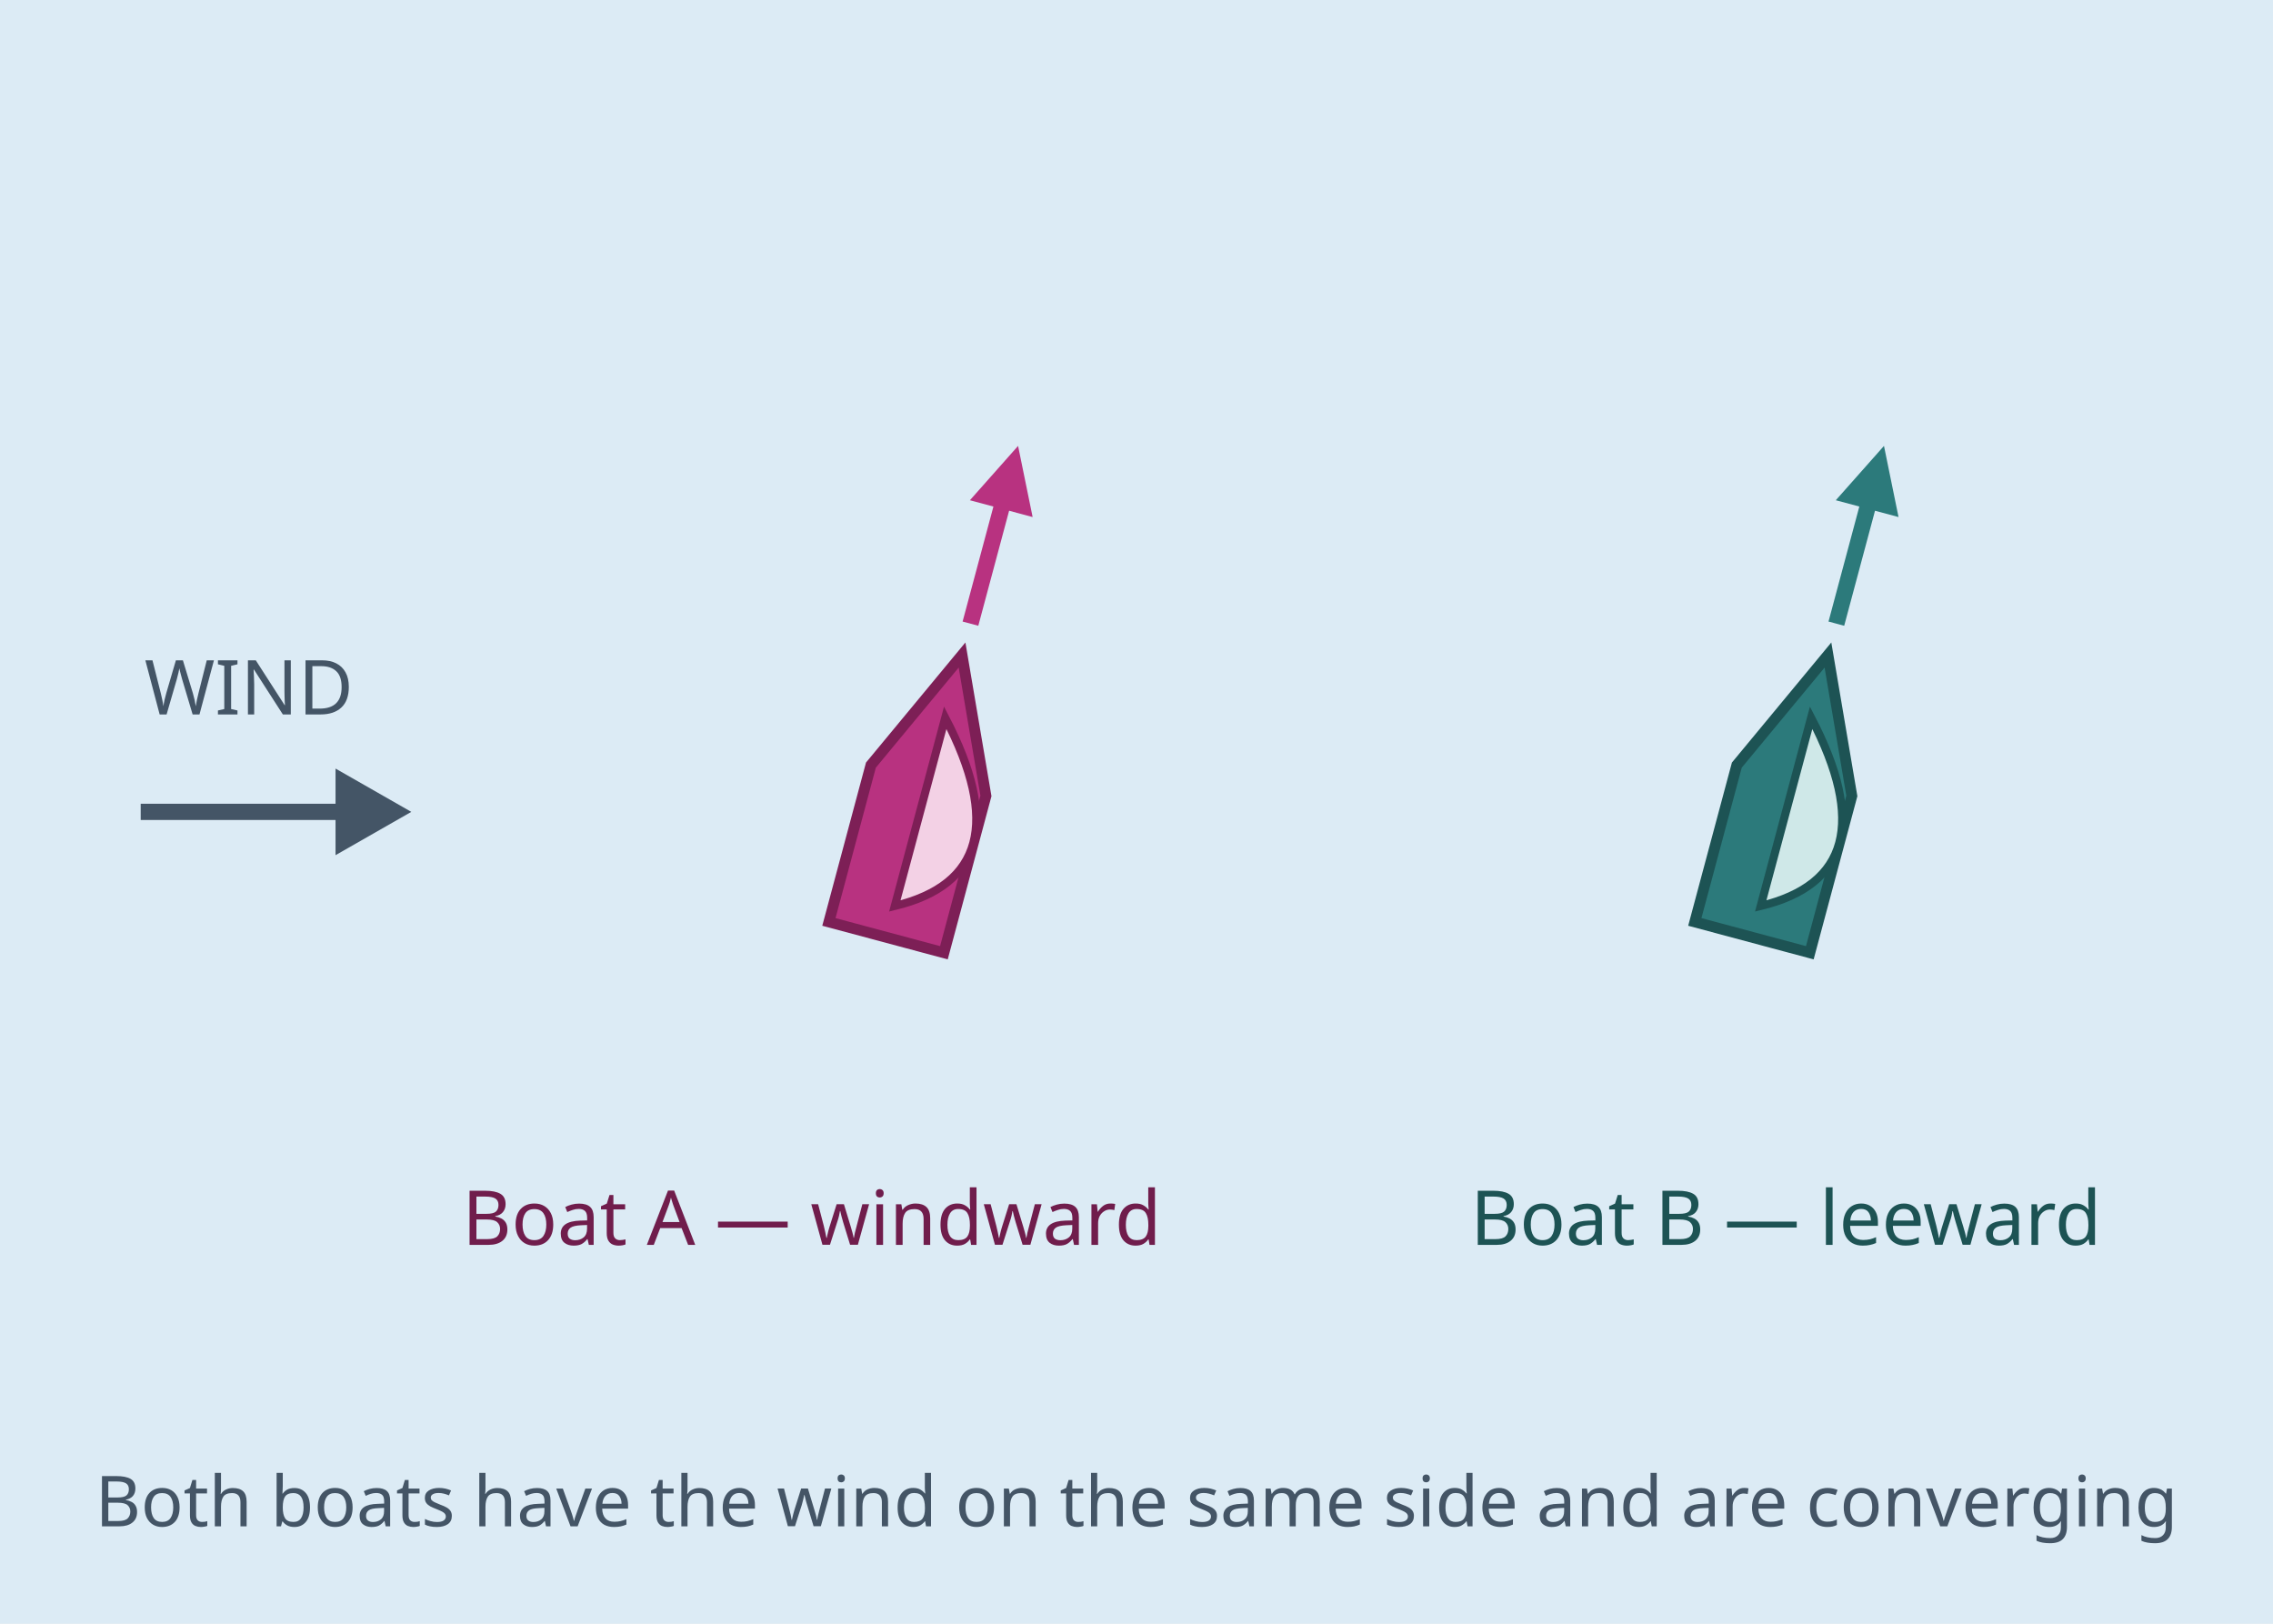
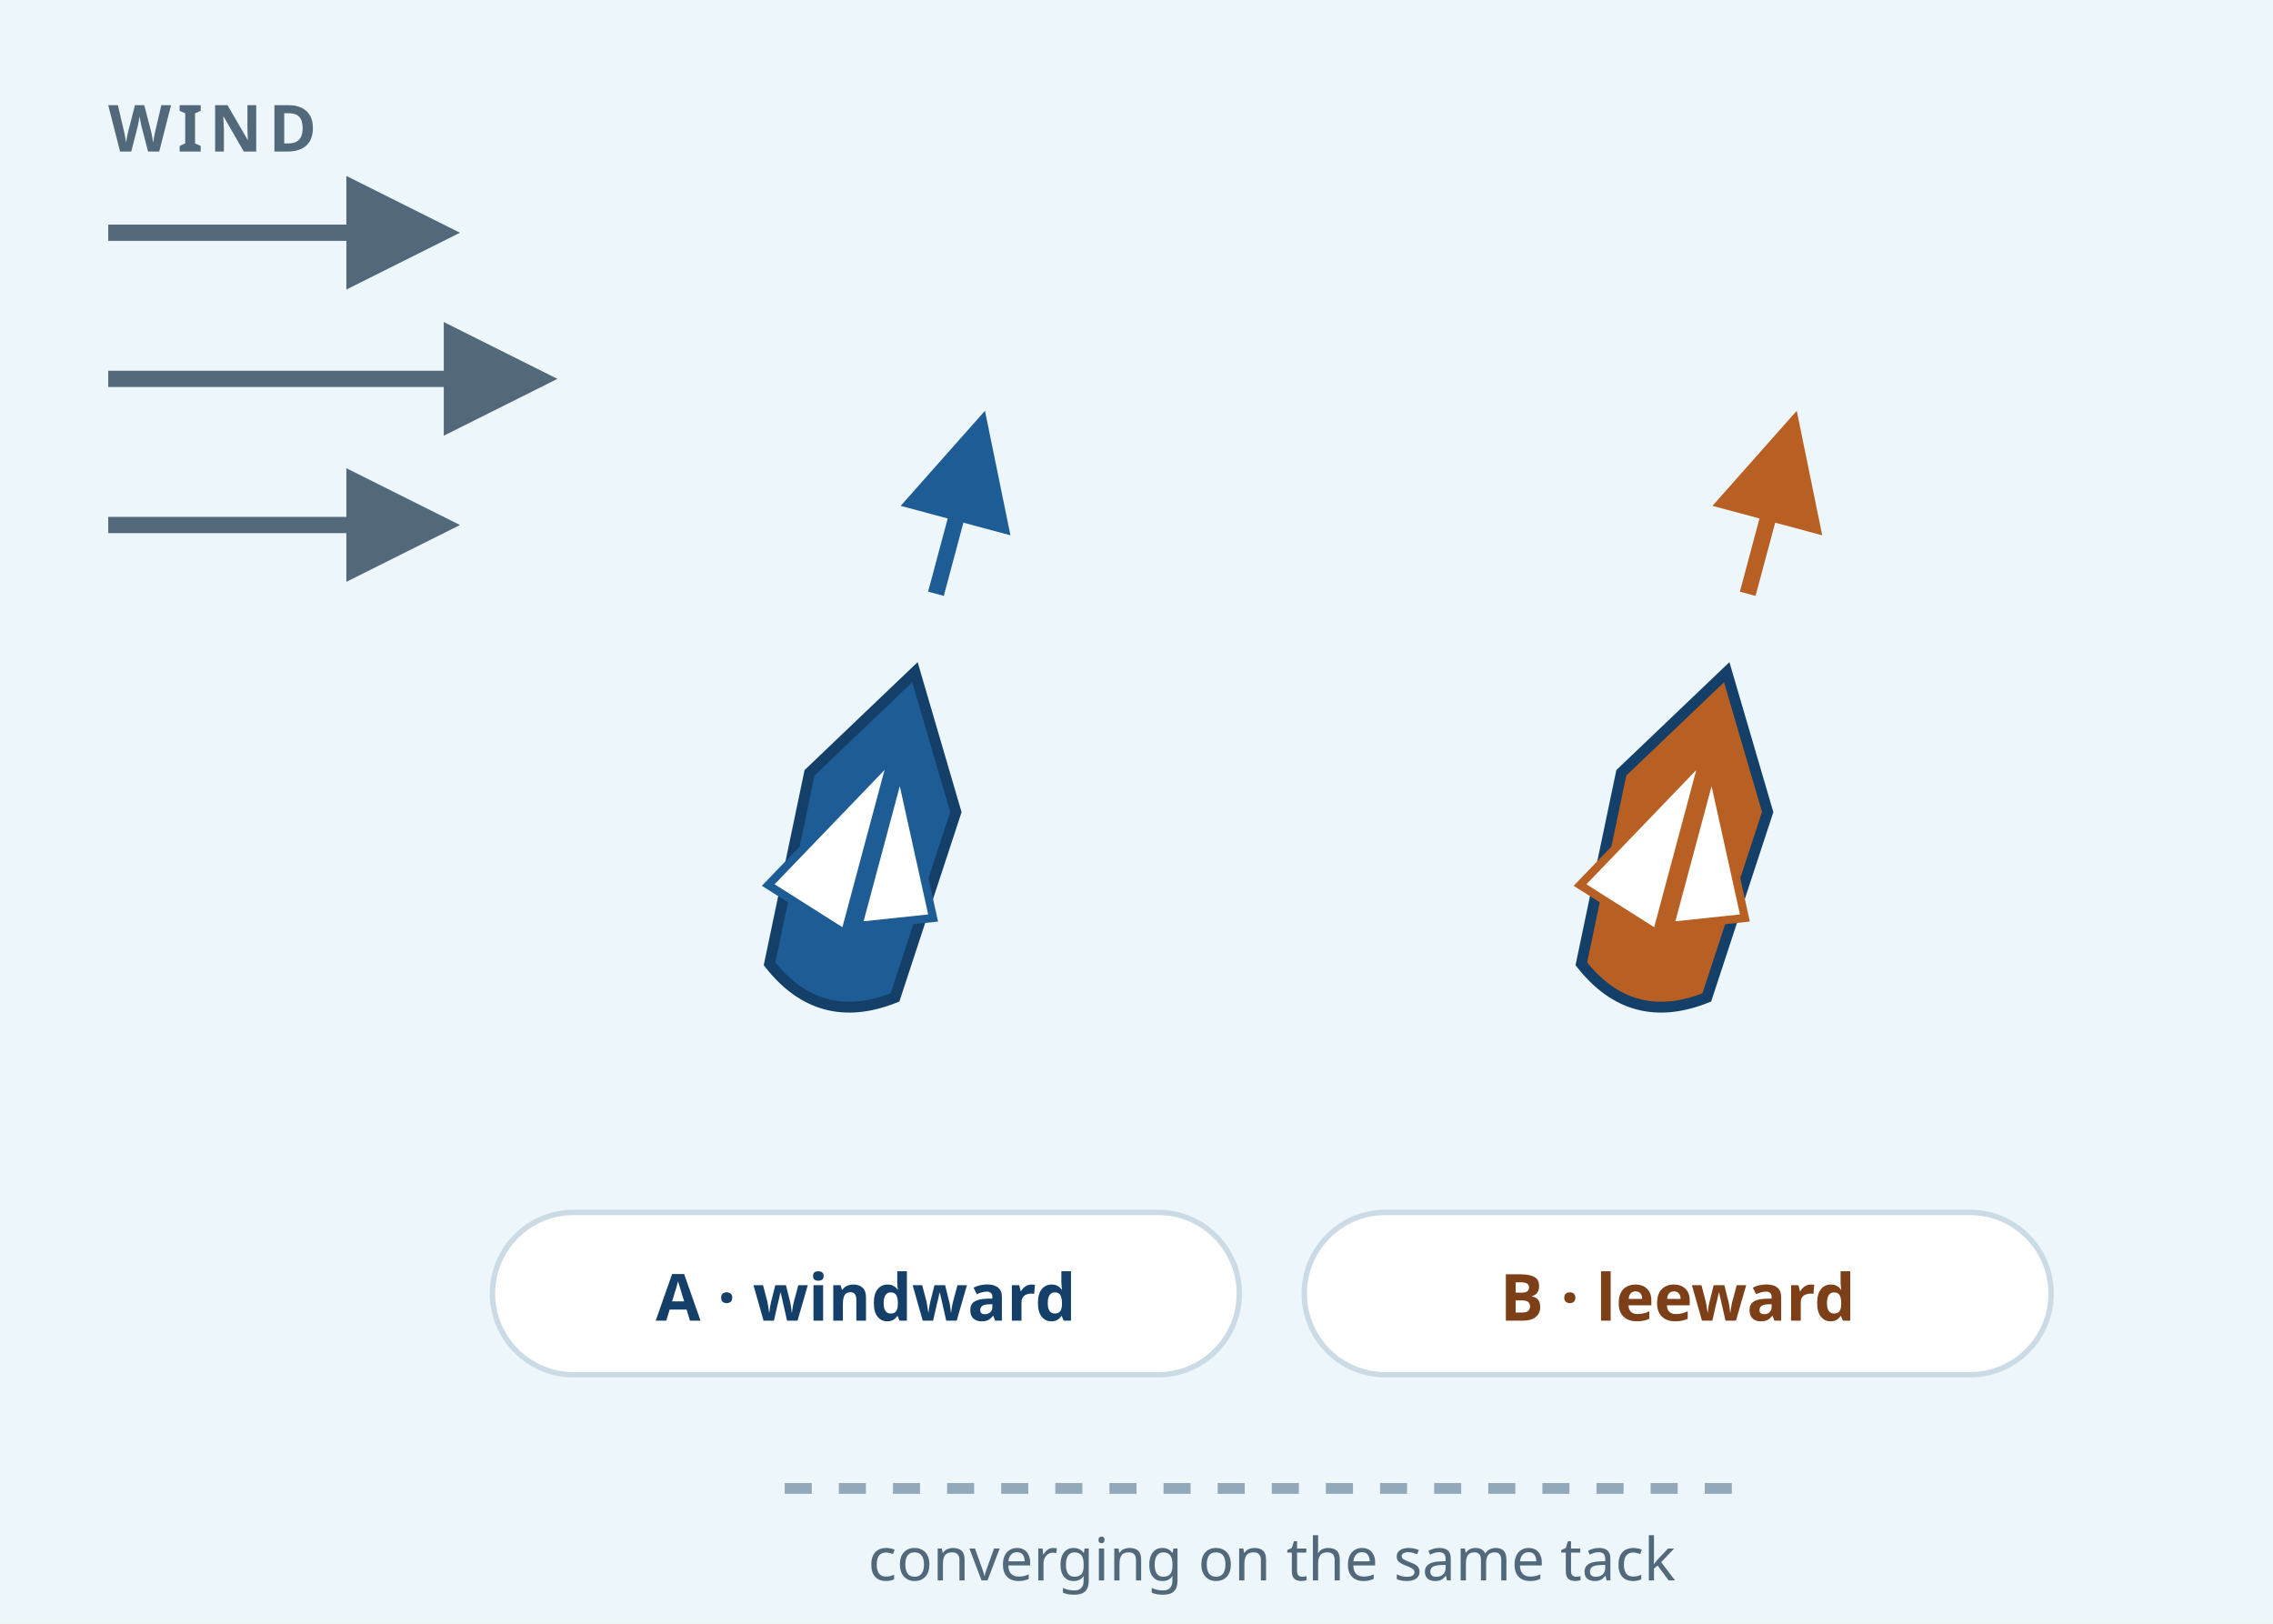
- <svg xmlns="http://www.w3.org/2000/svg" viewBox="0 0 420 300" role="img" aria-label="Two sailing vessels on the same tack with the wind blowing from the left; boat A is closer to the wind (windward), boat B is farther from the wind (leeward)">
-   <rect width="420" height="300" fill="#dcebf5" />
-   <g stroke="#456" stroke-width="3" fill="none">
-     <line x1="26" y1="150" x2="66" y2="150" />
-     <path d="M76 150 l-14 -8 v16 z" fill="#456" stroke="none" />
+ <svg xmlns="http://www.w3.org/2000/svg" viewBox="0 0 420 300" role="img" aria-label="Overhead diagram of two converging sailboats and a marked wind direction.">
+   <defs>
+     <symbol id="sailboat" viewBox="-25 -42 50 84">
+       <path d="M0-35 14-12 12 24Q0 33-12 24L-14-12Z" fill="currentColor" stroke="#133f68" stroke-width="2" />
+       <path d="M0-24V21M0-19-16 10 0 15ZM2-17 15 8 2 13Z" fill="#fff" stroke="currentColor" stroke-width="1.5" />
+     </symbol>
+     <marker id="wind-head" markerWidth="7" markerHeight="7" refX="6" refY="3.5" orient="auto">
+       <path d="M0 0 7 3.5 0 7Z" fill="#52697c" />
+     </marker>
+     <marker id="blue-head" markerWidth="7" markerHeight="7" refX="6" refY="3.5" orient="auto">
+       <path d="M0 0 7 3.5 0 7Z" fill="#1d5c94" />
+     </marker>
+     <marker id="amber-head" markerWidth="7" markerHeight="7" refX="6" refY="3.5" orient="auto">
+       <path d="M0 0 7 3.5 0 7Z" fill="#b85f24" />
+     </marker>
+   </defs>
+   <rect width="420" height="300" fill="#edf6fa" />
+   <text x="20" y="28" font-family="sans-serif" font-size="12" font-weight="700" letter-spacing="1.2" fill="#52697c">WIND</text>
+   <g stroke="#52697c" stroke-width="3" marker-end="url(#wind-head)">
+     <path d="M20 43H82" />
+     <path d="M20 70H100" />
+     <path d="M20 97H82" />
  </g>
-   <text x="46" y="132" font-family="sans-serif" font-size="14" fill="#456" text-anchor="middle">WIND</text>
-   <g transform="translate(170 150) rotate(15)">
-     <path d="M0 -30 L11 -6 L11 24 L-11 24 L-11 -6 Z" fill="#b83280" stroke="#7d1f56" stroke-width="2" />
-     <path d="M0 -18 Q22 6 0 18 Z" fill="#f3d1e5" stroke="#7d1f56" stroke-width="1.5" />
-     <line x1="0" y1="-36" x2="0" y2="-62" stroke="#b83280" stroke-width="3" />
-     <path d="M0 -70 l-6 12 h12 z" fill="#b83280" />
+   <g transform="translate(160 158) rotate(15)" color="#1d5c94">
+     <use href="#sailboat" x="-25" y="-42" width="50" height="84" />
+     <path d="M0-50V-82" stroke="#1d5c94" stroke-width="3" marker-end="url(#blue-head)" />
  </g>
-   <text x="150" y="230" font-family="sans-serif" font-size="14" fill="#701d4c" text-anchor="middle">Boat A — windward</text>
-   <g transform="translate(330 150) rotate(15)">
-     <path d="M0 -30 L11 -6 L11 24 L-11 24 L-11 -6 Z" fill="#2c7a7b" stroke="#1d5354" stroke-width="2" />
-     <path d="M0 -18 Q22 6 0 18 Z" fill="#cfe8e8" stroke="#1d5354" stroke-width="1.5" />
-     <line x1="0" y1="-36" x2="0" y2="-62" stroke="#2c7a7b" stroke-width="3" />
-     <path d="M0 -70 l-6 12 h12 z" fill="#2c7a7b" />
+   <g transform="translate(310 158) rotate(15)" color="#b85f24">
+     <use href="#sailboat" x="-25" y="-42" width="50" height="84" />
+     <path d="M0-50V-82" stroke="#b85f24" stroke-width="3" marker-end="url(#amber-head)" />
  </g>
-   <text x="330" y="230" font-family="sans-serif" font-size="14" fill="#1d5354" text-anchor="middle">Boat B — leeward</text>
-   <text x="210" y="282" font-family="sans-serif" font-size="13" fill="#456" text-anchor="middle">Both boats have the wind on the same side and are converging</text>
+   <rect x="91" y="224" width="138" height="30" rx="15" fill="#fff" stroke="#cbdbe6" />
+   <text x="160" y="244" text-anchor="middle" font-family="sans-serif" font-size="12" font-weight="600" fill="#133f68">A · windward</text>
+   <rect x="241" y="224" width="138" height="30" rx="15" fill="#fff" stroke="#cbdbe6" />
+   <text x="310" y="244" text-anchor="middle" font-family="sans-serif" font-size="12" font-weight="600" fill="#7c3f18">B · leeward</text>
+   <path d="M145 275H325" stroke="#91a9ba" stroke-width="2" stroke-dasharray="5 5" />
+   <text x="235" y="292" text-anchor="middle" font-family="sans-serif" font-size="11" fill="#52697c">converging on the same tack</text>
</svg>
